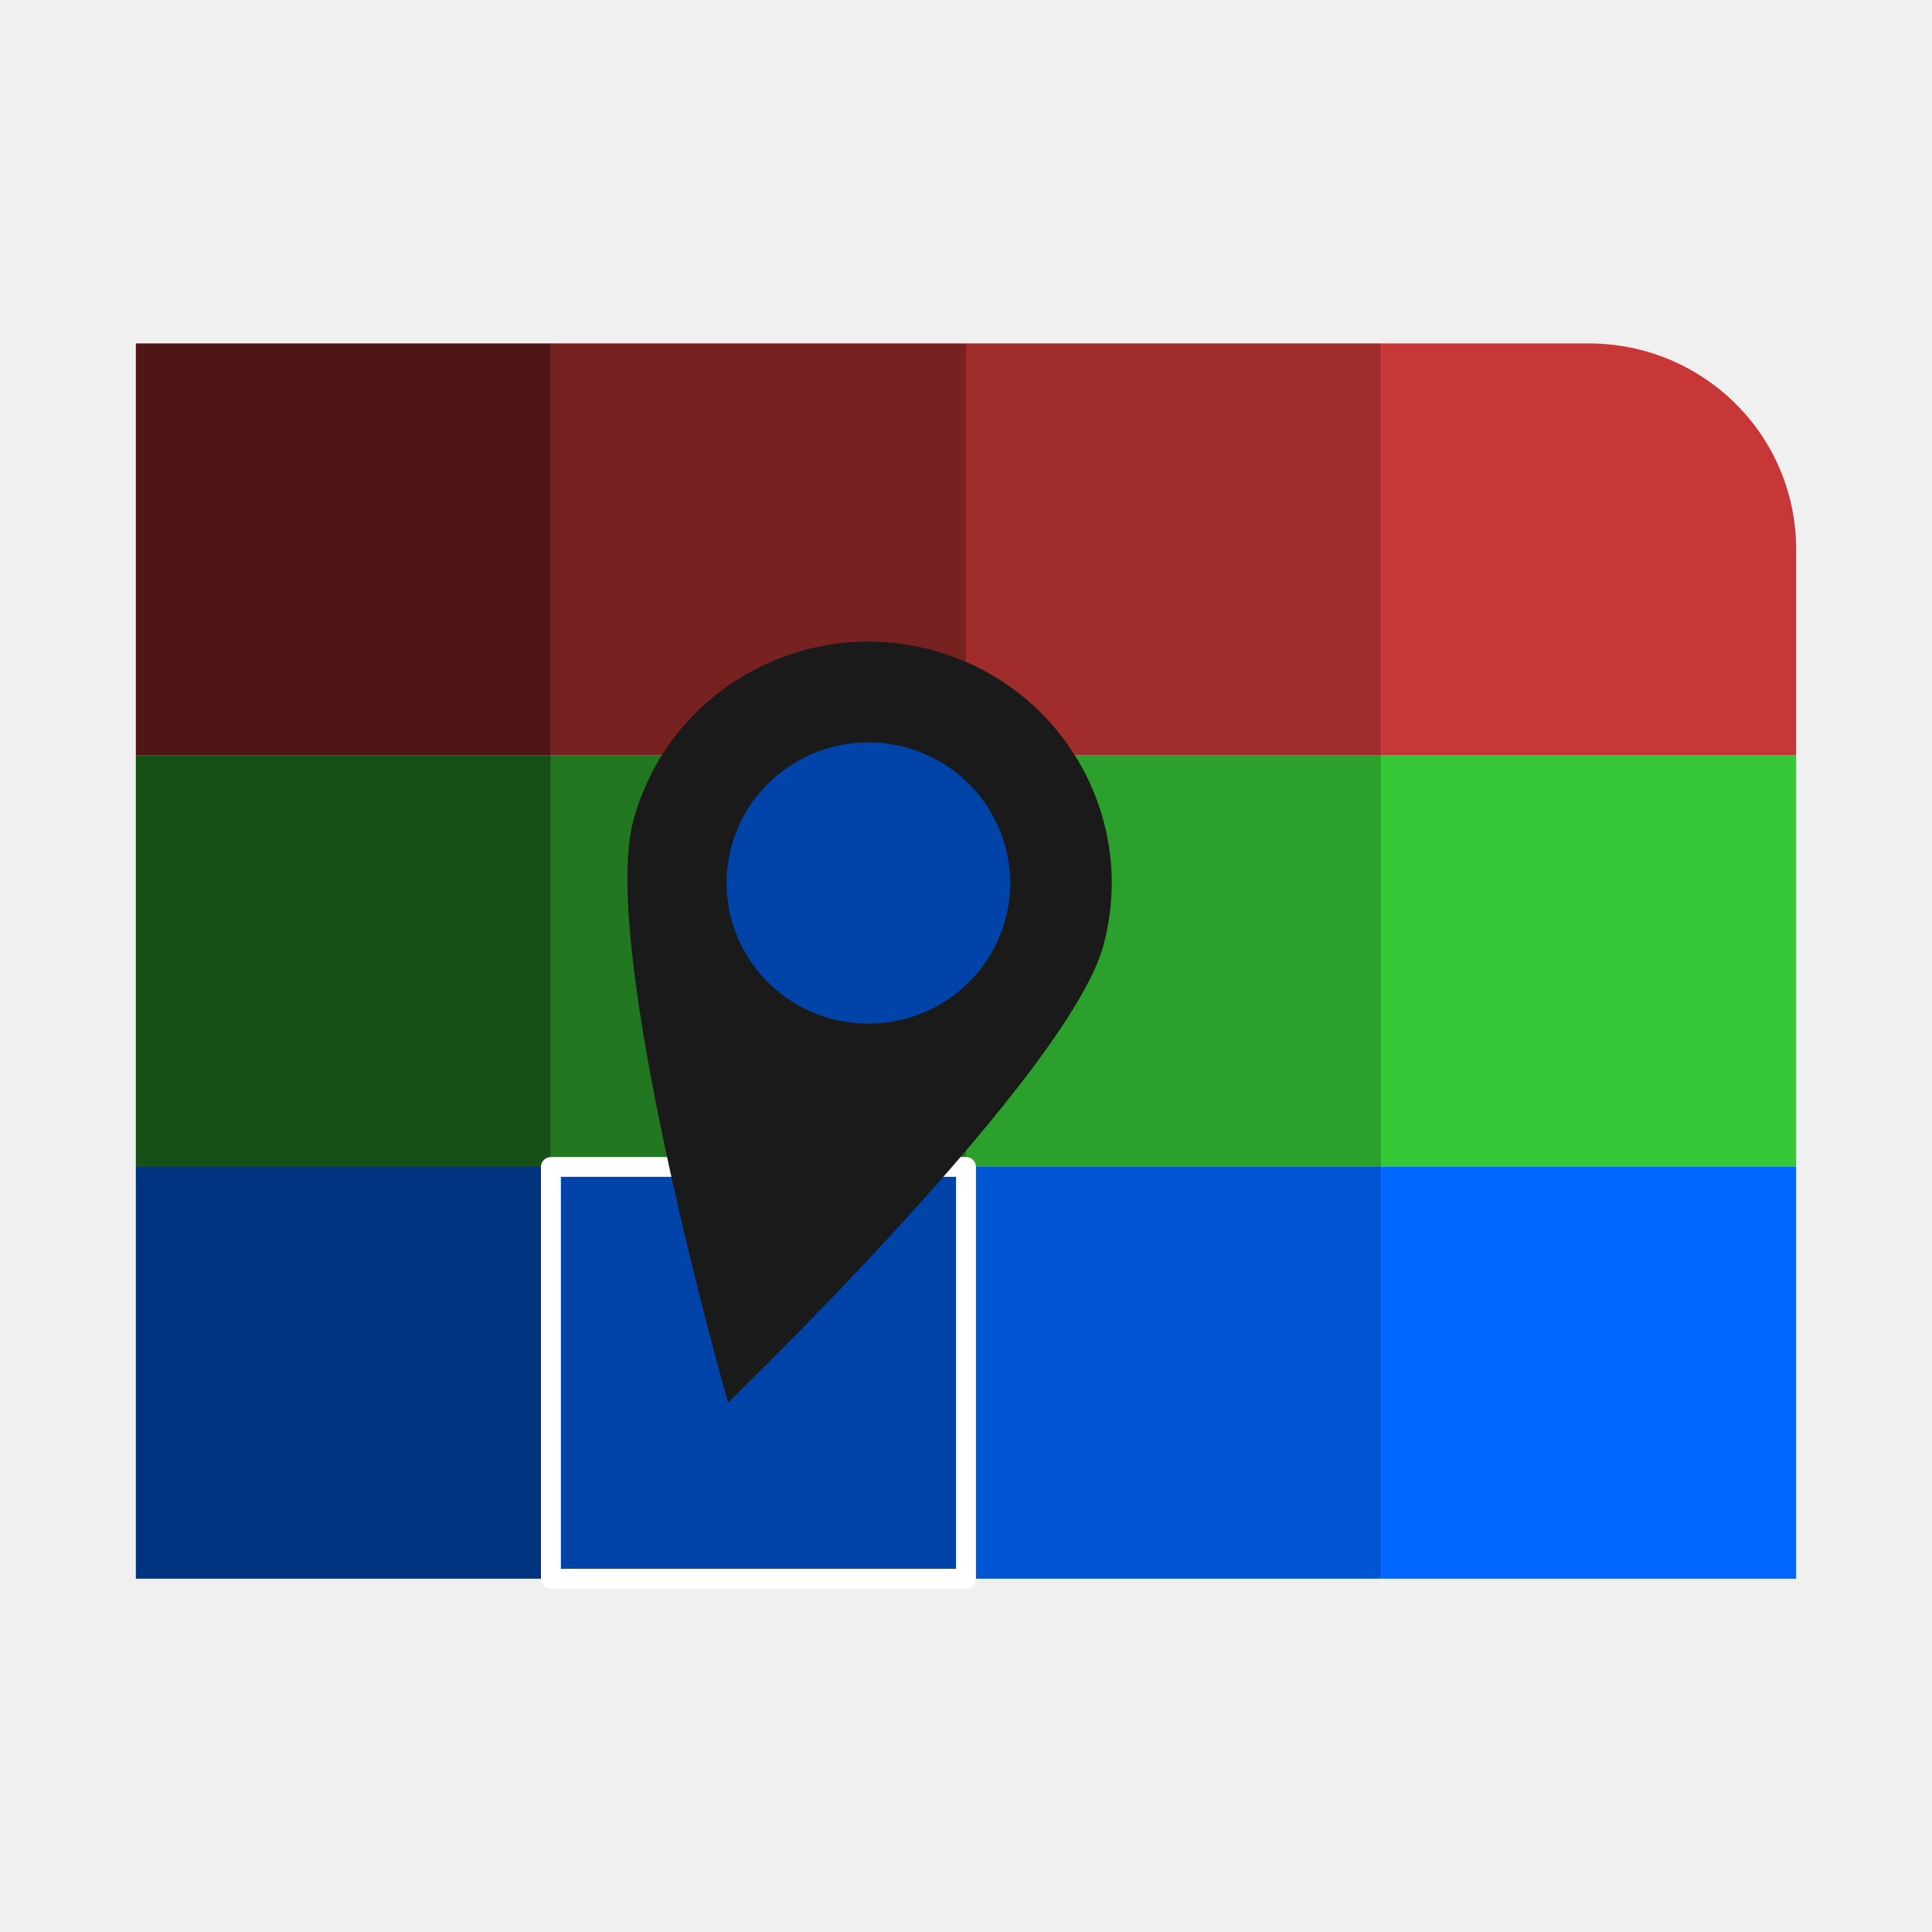
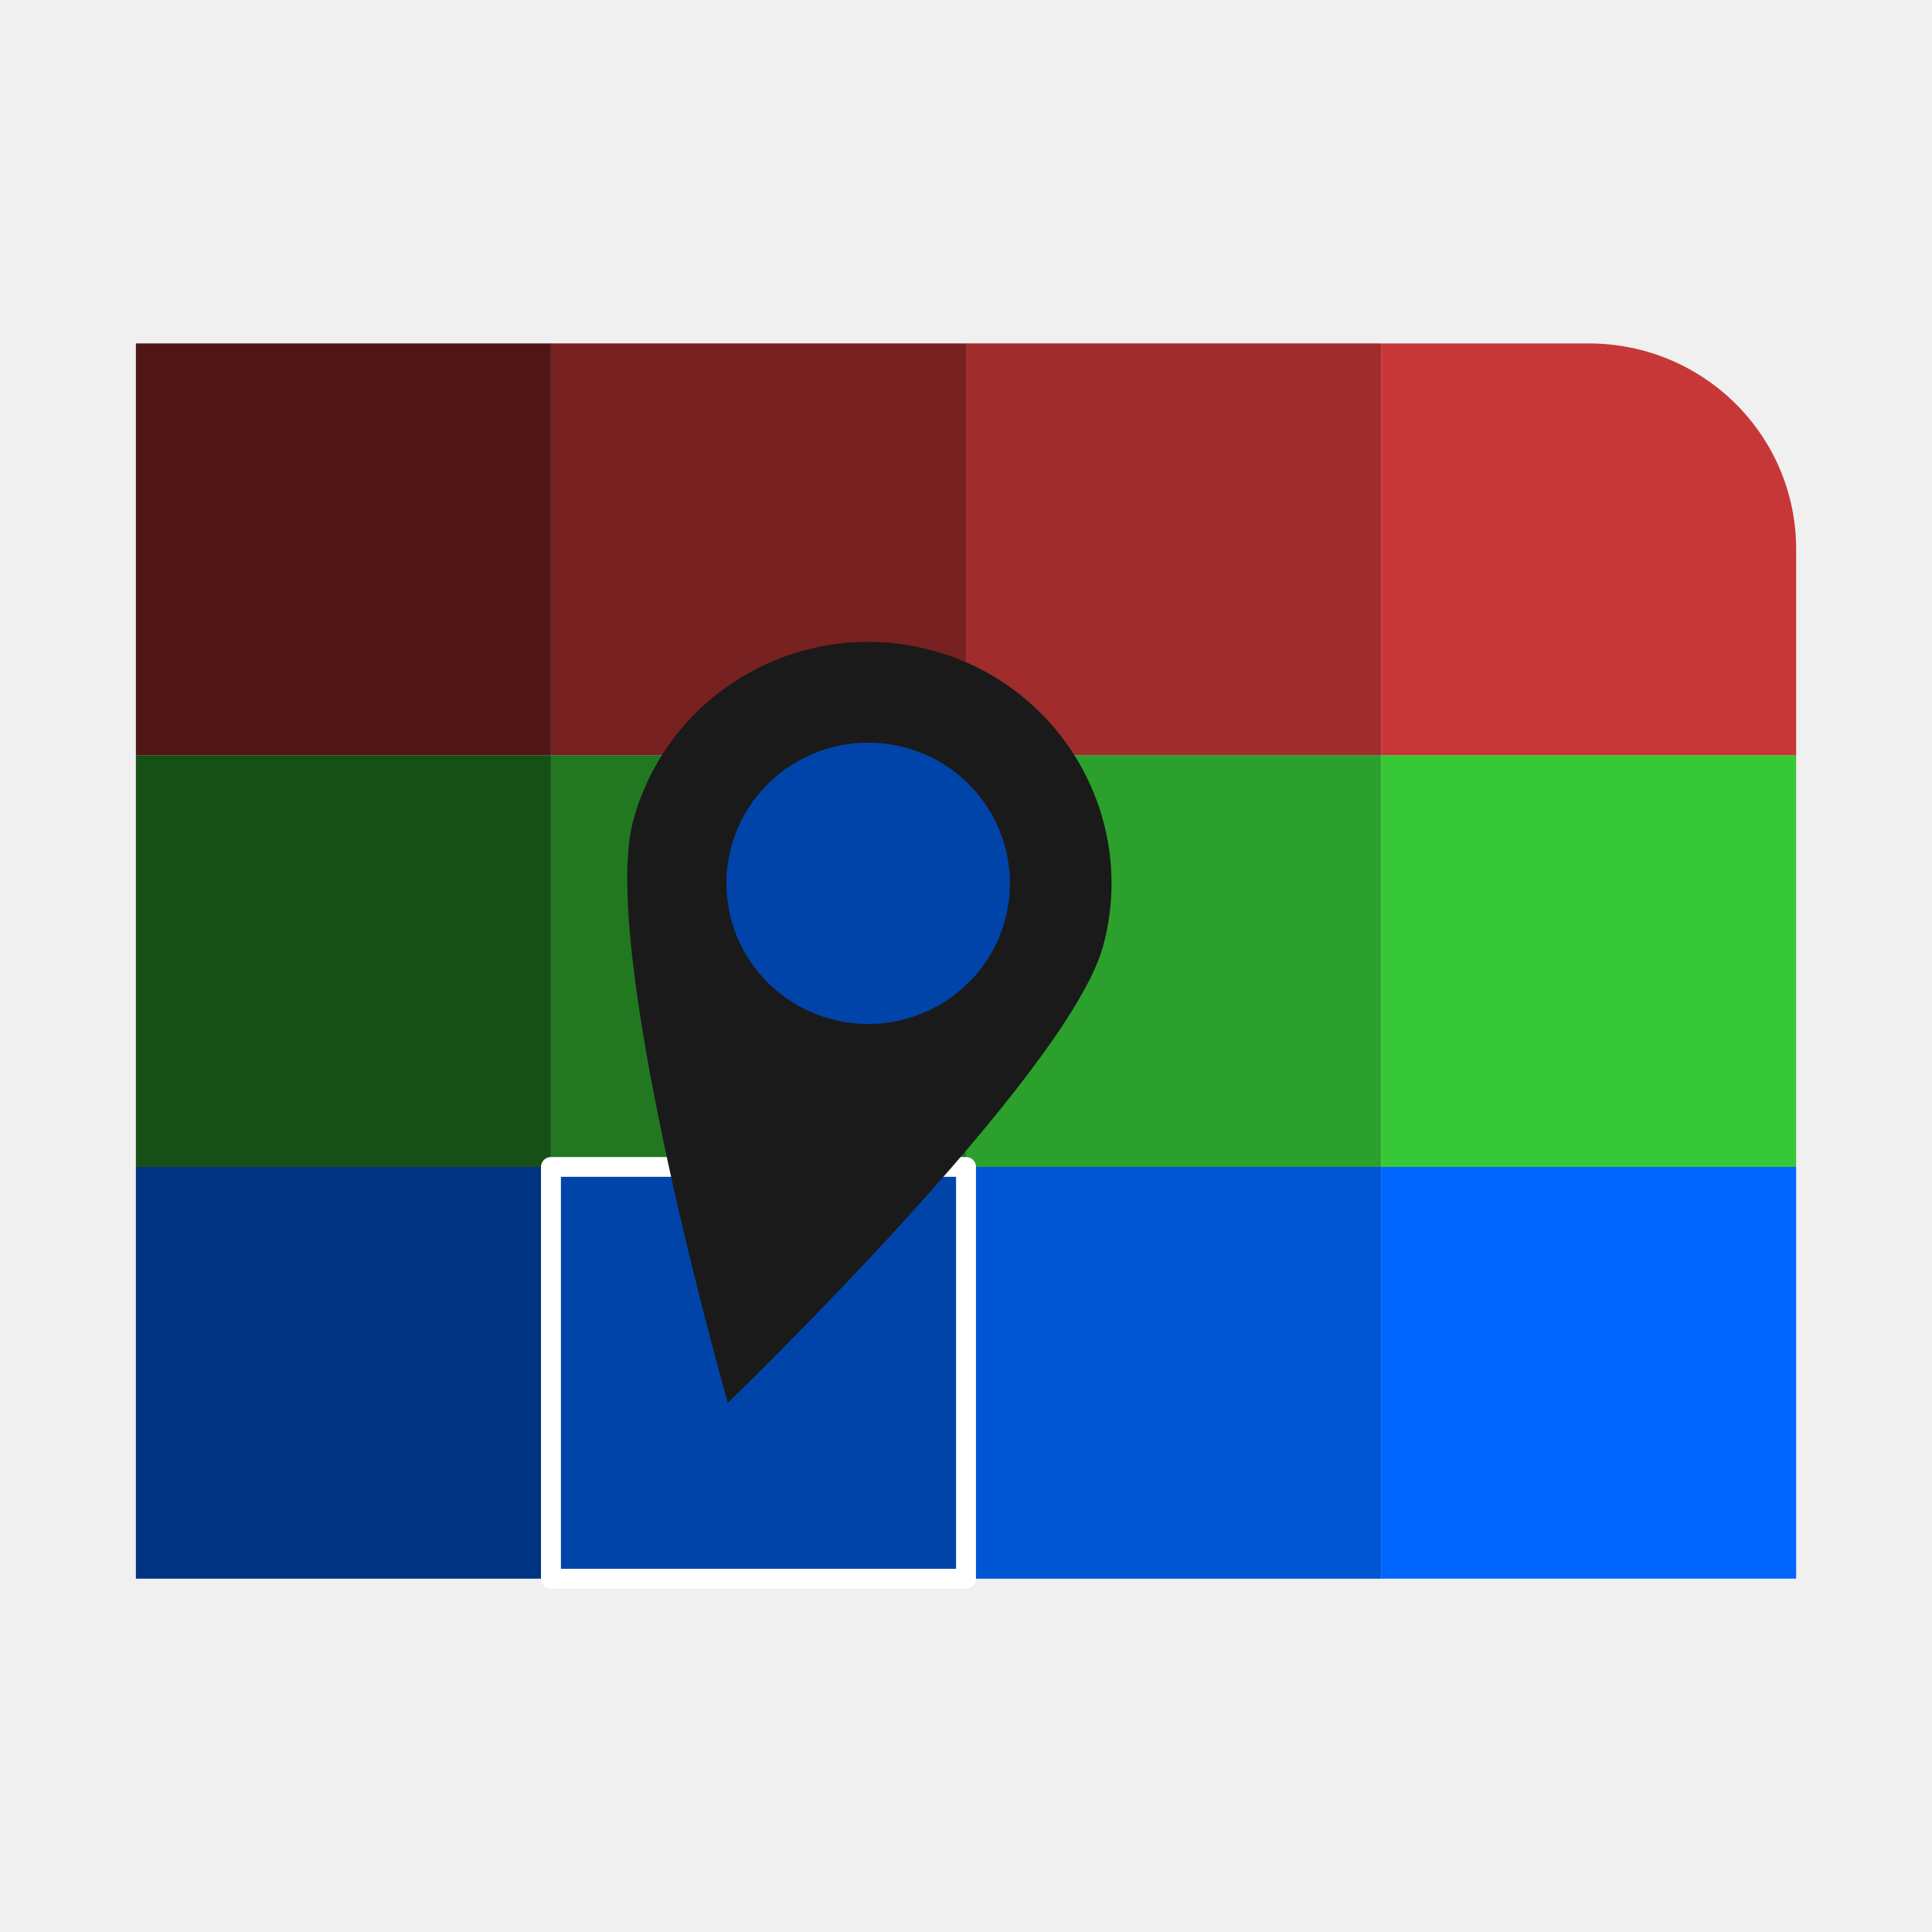
- <svg xmlns="http://www.w3.org/2000/svg" width="512" height="512" viewBox="0 0 512 512" version="1.1" id="svg1">
-   <defs id="defs1" />
-   <g id="layer1">
-     <g id="g5" transform="matrix(1.71875,0,0,1.705031,-187.4375,-311.3794)">
-       <rect style="fill:#165016;stroke-width:0.991" id="rect3" width="64" height="64" x="130" y="300" />
-       <rect style="fill:#217821;stroke-width:0.991" id="rect2" width="64" height="64" x="194" y="300" />
-       <rect style="fill:#2ca02c;stroke-width:0.991" id="rect4" width="64" height="64" x="258" y="300" />
-       <rect style="fill:#37c837;stroke-width:0.991" id="rect5" width="64" height="64" x="322" y="300" />
-     </g>
-     <g id="g13" transform="matrix(1.71875,0,0,1.705031,-187.4375,-420.5013)">
-       <rect style="fill:#501616;stroke-width:0.991" id="rect10" width="64" height="64" x="130" y="300" />
-       <rect style="fill:#782121;stroke-width:0.991" id="rect11" width="64" height="64" x="194" y="300" />
-       <rect style="fill:#a02c2c;stroke-width:0.991" id="rect12" width="64" height="64" x="258" y="300" />
-       <path id="rect13" style="fill:#c83737;stroke-width:0.991" d="m 321.999,300 v 64.001 h 64.001 v -31.983 C 386,314.28 371.72,300 353.982,300 Z" />
-     </g>
-     <g id="g9" transform="matrix(1.71875,0,0,1.705031,-187.4375,-202.2582)">
-       <rect style="fill:#003380;stroke-width:0.991" id="rect7" width="64" height="64" x="130" y="300" />
-       <rect style="fill:#0055d4;stroke-width:0.991" id="rect8" width="64" height="64" x="258" y="300" />
-       <rect style="fill:#0066ff;stroke-width:0.991" id="rect9" width="64" height="64" x="322" y="300" ry="0" />
-       <rect style="fill:#0044aa;stroke:#ffffff;stroke-width:3.072;stroke-linejoin:round;stroke-dasharray:none;stroke-dashoffset:0;stroke-opacity:1" id="rect6" width="64" height="64" x="194" y="300" />
-     </g>
-     <g id="g14" transform="matrix(1.275023,0.3389142,-0.3416415,1.264845,-76.55064,-77.41625)">
-       <path id="path2" style="fill:#1a1a1a" d="m 334.82,169.592 c 0,26.978 -48.849,108.849 -48.849,108.849 0,0 -48.849,-81.87 -48.849,-108.849 0,-26.978 21.87,-48.849 48.849,-48.849 26.978,0 48.849,21.87 48.849,48.849 z" />
-       <circle style="fill:#0044aa;stroke-width:0.583" id="circle2" cx="285.971" cy="169.592" r="28.46" />
-     </g>
+ <svg xmlns="http://www.w3.org/2000/svg" width="16" height="16">
+   <path d="M130 300h64v64h-64z" style="fill:#165016;stroke-width:.991" transform="matrix(.05371 0 0 .05328 -5.857 -9.73)" />
+   <path d="M194 300h64v64h-64z" style="fill:#217821;stroke-width:.991" transform="matrix(.05371 0 0 .05328 -5.857 -9.73)" />
+   <path d="M258 300h64v64h-64z" style="fill:#2ca02c;stroke-width:.991" transform="matrix(.05371 0 0 .05328 -5.857 -9.73)" />
+   <path d="M322 300h64v64h-64z" style="fill:#37c837;stroke-width:.991" transform="matrix(.05371 0 0 .05328 -5.857 -9.73)" />
+   <path d="M130 300h64v64h-64z" style="fill:#501616;stroke-width:.991" transform="matrix(.05371 0 0 .05328 -5.857 -13.14)" />
+   <path d="M194 300h64v64h-64z" style="fill:#782121;stroke-width:.991" transform="matrix(.05371 0 0 .05328 -5.857 -13.14)" />
+   <path d="M258 300h64v64h-64z" style="fill:#a02c2c;stroke-width:.991" transform="matrix(.05371 0 0 .05328 -5.857 -13.14)" />
+   <path d="M322 300v64h64v-31.983C386 314.28 371.72 300 353.982 300Z" style="fill:#c83737;stroke-width:.991" transform="matrix(.05371 0 0 .05328 -5.857 -13.14)" />
+   <g transform="matrix(.05371 0 0 .05328 -5.857 -6.32)">
+     <path d="M130 300h64v64h-64z" style="fill:#003380;stroke-width:.991" />
+     <path d="M258 300h64v64h-64z" style="fill:#0055d4;stroke-width:.991" />
+     <rect width="64" height="64" x="322" y="300" ry="0" style="fill:#06f;stroke-width:.991" />
+     <path d="M194 300h64v64h-64z" style="fill:#04a;stroke:#fff;stroke-width:3.072;stroke-linejoin:round;stroke-dasharray:none;stroke-dashoffset:0;stroke-opacity:1" />
+   </g>
+   <g transform="matrix(.03984 .0106 -.01068 .03953 -2.392 -2.42)">
+     <path d="M334.82 169.592c0 26.979-48.849 108.85-48.849 108.85s-48.848-81.871-48.848-108.85 21.87-48.848 48.848-48.848c26.979 0 48.849 21.87 48.849 48.848" style="fill:#1a1a1a" />
+     <circle cx="285.971" cy="169.592" r="28.46" style="fill:#04a;stroke-width:.583" />
  </g>
</svg>
